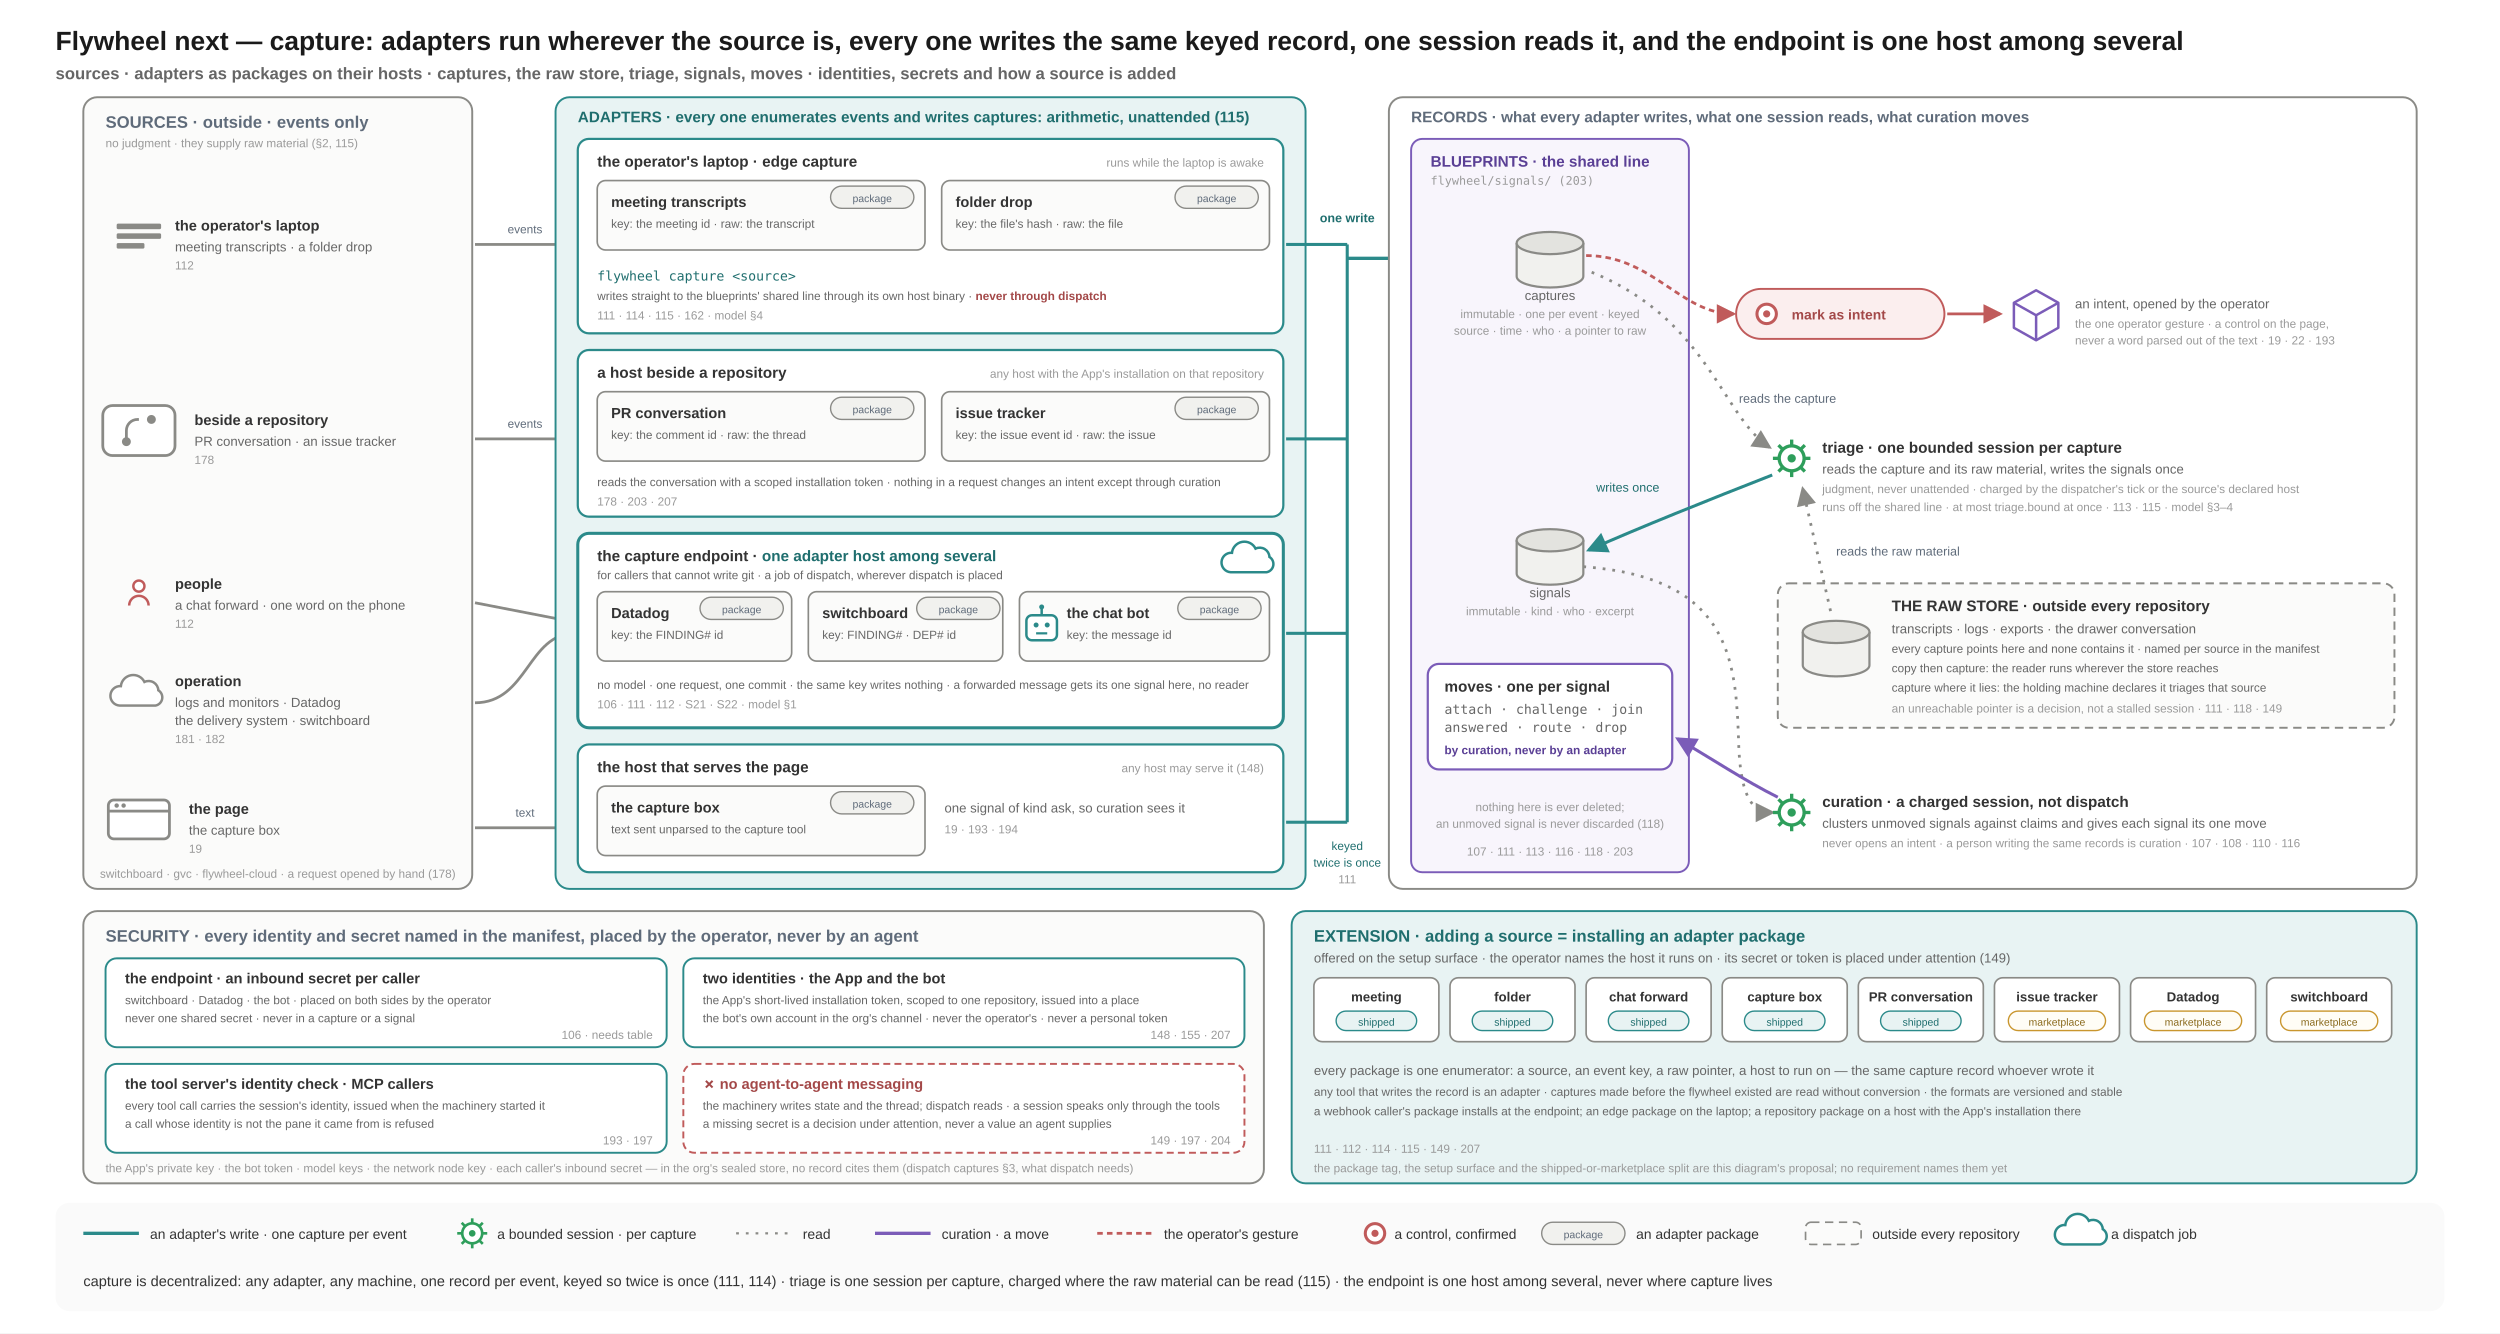
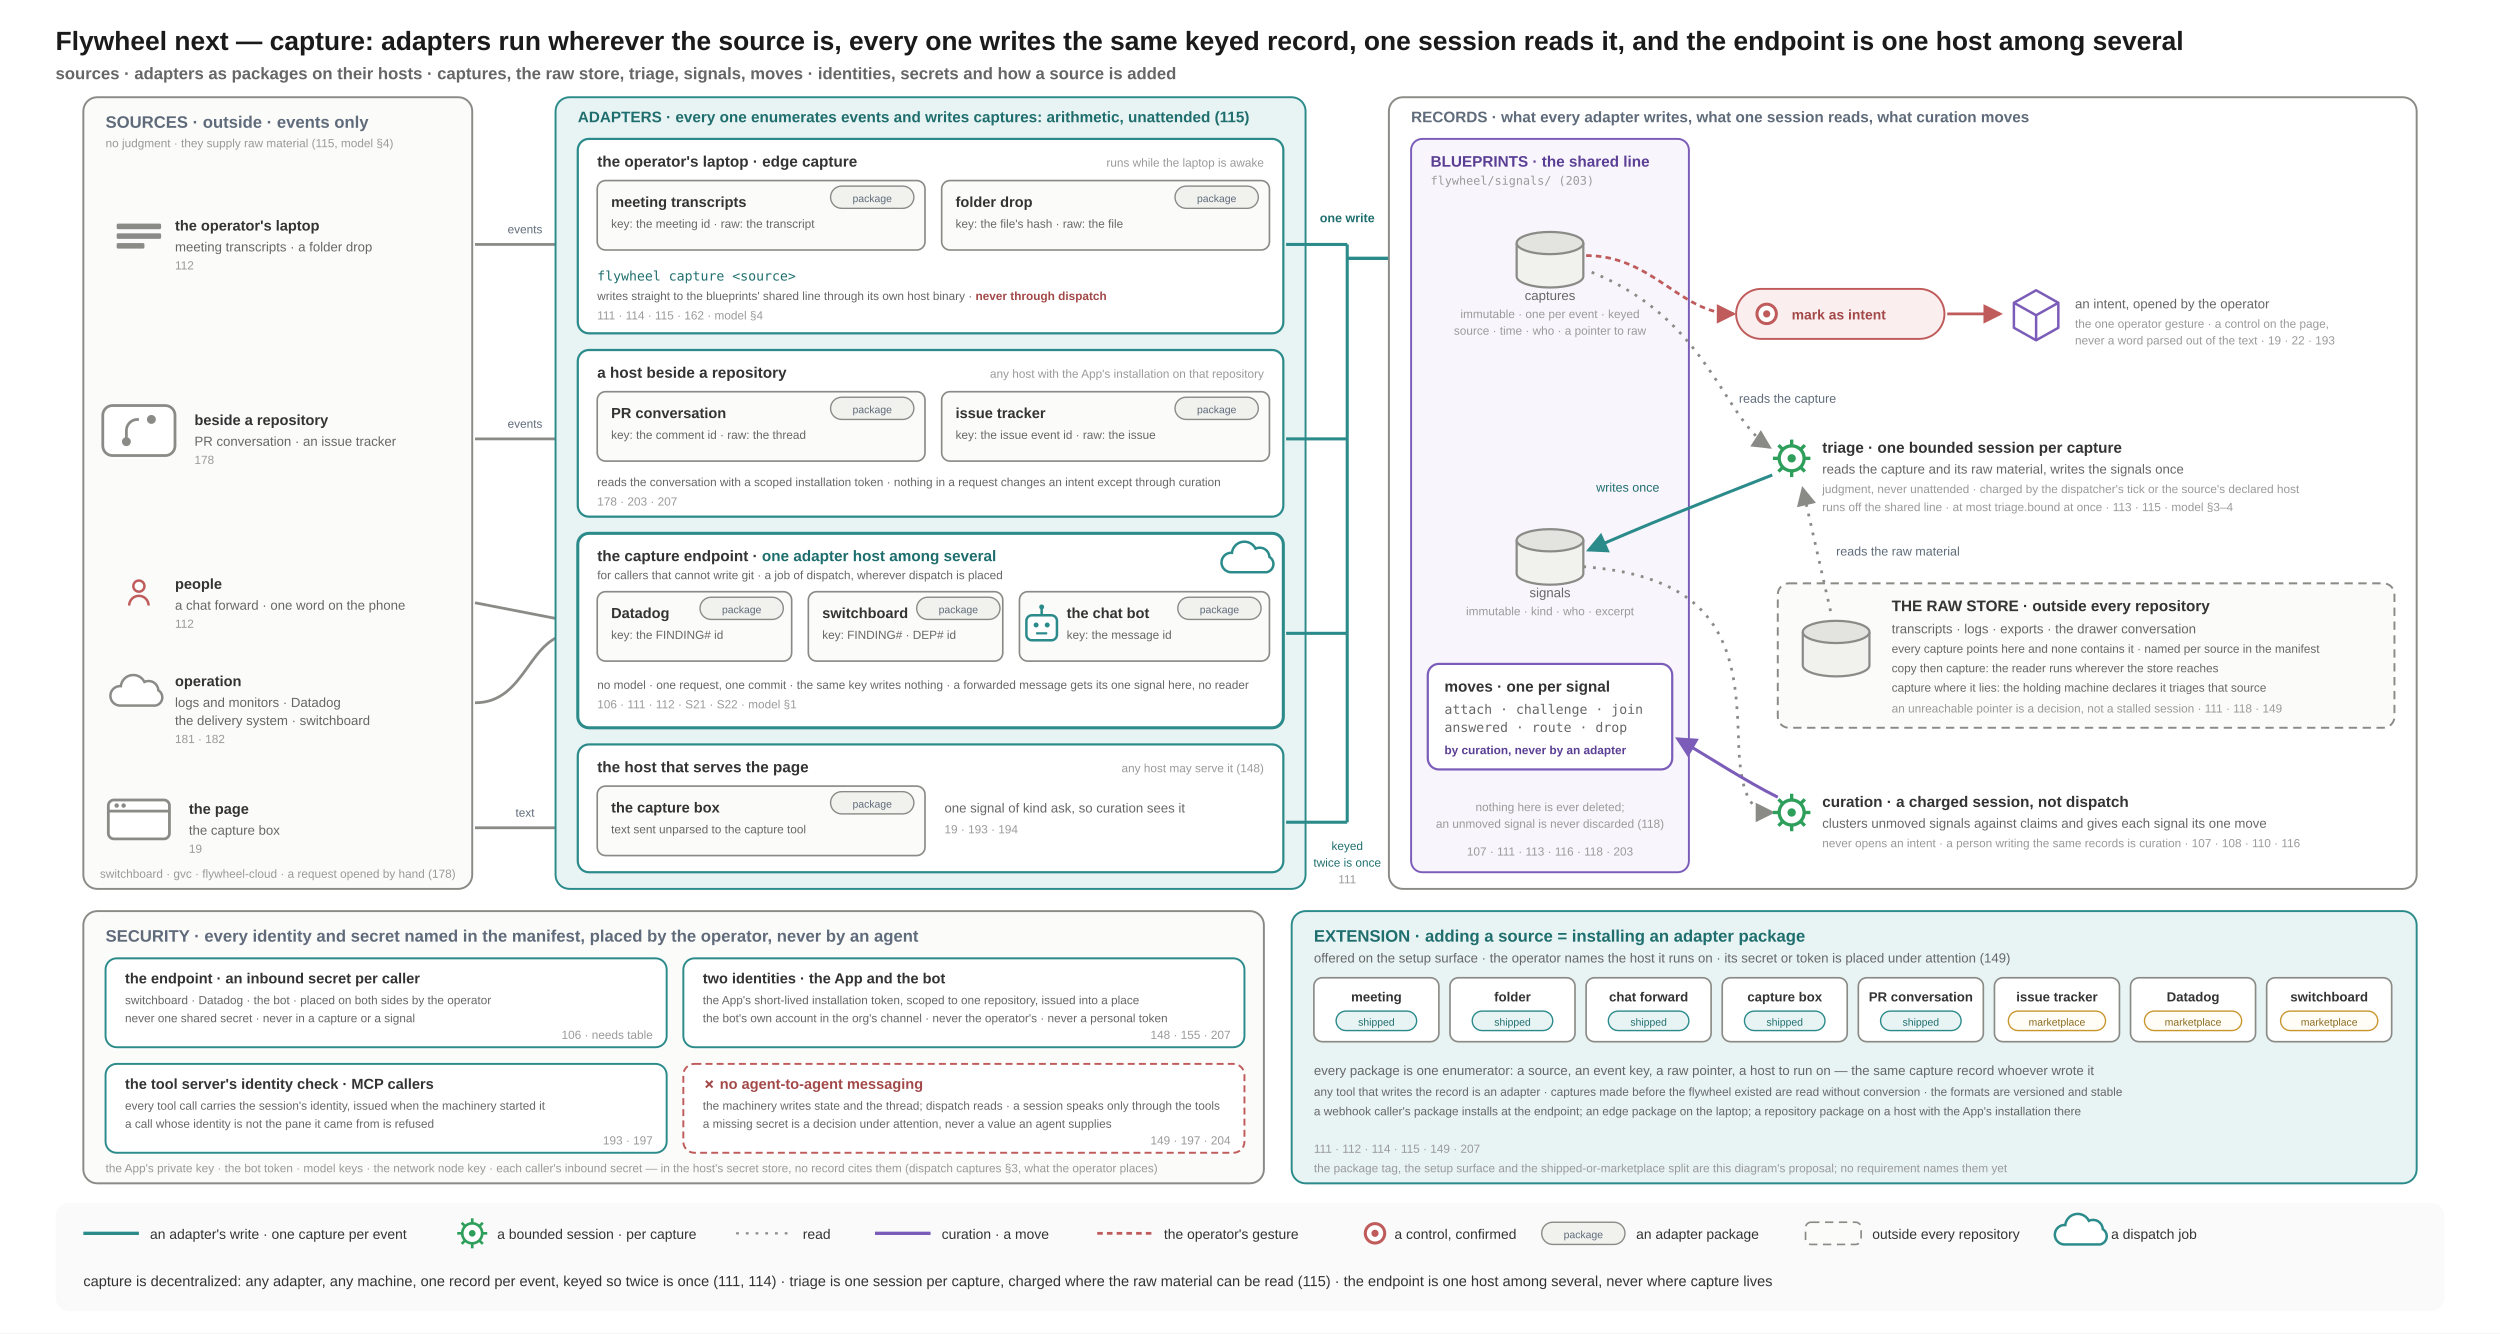
<svg xmlns="http://www.w3.org/2000/svg" viewBox="0 0 1800 960" font-family="-apple-system, 'Helvetica Neue', Arial, sans-serif">
  <defs>
    <marker id="mN" viewBox="0 0 10 10" refX="8.5" refY="5" markerWidth="7" markerHeight="7" orient="auto-start-reverse">
      <path d="M0 0L10 5L0 10z" fill="#8a8a86" />
    </marker>
    <marker id="mR" viewBox="0 0 10 10" refX="8.5" refY="5" markerWidth="7" markerHeight="7" orient="auto-start-reverse">
      <path d="M0 0L10 5L0 10z" fill="#c05b5b" />
    </marker>
    <marker id="mP" viewBox="0 0 10 10" refX="8.5" refY="5" markerWidth="7" markerHeight="7" orient="auto-start-reverse">
      <path d="M0 0L10 5L0 10z" fill="#7b5cb8" />
    </marker>
    <marker id="mT" viewBox="0 0 10 10" refX="8.5" refY="5" markerWidth="7" markerHeight="7" orient="auto-start-reverse">
      <path d="M0 0L10 5L0 10z" fill="#2b8a8a" />
    </marker>
    <g id="gear">
      <circle r="9" fill="#fff" stroke="currentColor" stroke-width="2.4" />
      <circle r="3" fill="currentColor" />
      <g stroke="currentColor" stroke-width="2.4">
        <line y1="-9" y2="-13.5" />
        <line y1="9" y2="13.5" />
        <line x1="-9" x2="-13.5" />
        <line x1="9" x2="13.5" />
        <line x1="-6.4" y1="-6.4" x2="-9.5" y2="-9.5" />
        <line x1="6.4" y1="6.4" x2="9.5" y2="9.5" />
        <line x1="-6.4" y1="6.4" x2="-9.5" y2="9.5" />
        <line x1="6.4" y1="-6.4" x2="9.5" y2="-9.5" />
      </g>
    </g>
    <g id="repo">
      <rect x="-26" y="-18" width="52" height="36" rx="7" fill="#fff" stroke="currentColor" stroke-width="2" />
      <circle cx="-9" cy="8" r="3.2" fill="currentColor" />
      <circle cx="9" cy="-8" r="3.2" fill="currentColor" />
      <path d="M -9 8 v-8 a 8 8 0 0 1 8 -8 h 1" fill="none" stroke="currentColor" stroke-width="2" />
    </g>
    <g id="person">
      <circle cy="-6" r="4" fill="#fff" stroke="currentColor" stroke-width="1.8" />
      <path d="M -7 8 a 7 7 0 0 1 14 0" fill="none" stroke="currentColor" stroke-width="1.8" />
    </g>
    <g id="people">
      <circle cy="-5" r="4" fill="none" stroke="currentColor" stroke-width="1.8" />
      <path d="M -8 9 a 8 7 0 0 1 16 0" fill="none" stroke="currentColor" stroke-width="1.8" />
    </g>
    <g id="browser">
      <rect x="-22" y="-14" width="44" height="28" rx="4" fill="#fff" stroke="currentColor" stroke-width="2" />
      <line x1="-22" y1="-6" x2="22" y2="-6" stroke="currentColor" stroke-width="2" />
      <circle cx="-16" cy="-10" r="1.6" fill="currentColor" />
      <circle cx="-11" cy="-10" r="1.6" fill="currentColor" />
    </g>
    <g id="cyl">
      <path d="M -24 -11 L -24 13 A 24 8 0 0 0 24 13 L 24 -11" fill="#f1f1ee" stroke="#8a8a86" stroke-width="1.6" />
      <ellipse cx="0" cy="-11" rx="24" ry="8" fill="#e3e3df" stroke="#8a8a86" stroke-width="1.6" />
    </g>
    <g id="marker">
      <circle r="7" fill="#fff" stroke="currentColor" stroke-width="2.2" />
      <circle r="2.6" fill="currentColor" />
    </g>
    <g id="rows" fill="#8a8a86">
      <rect x="-16" y="-9" width="32" height="4" rx="1" />
      <rect x="-16" y="-2" width="32" height="4" rx="1" />
      <rect x="-16" y="5" width="20" height="4" rx="1" />
    </g>
    <g id="cube" stroke="currentColor" stroke-width="1.8" stroke-linejoin="round">
      <path d="M -16 -8 L 0 -17 L 16 -8 L 16 10 L 0 19 L -16 10 Z" fill="#fff" />
      <path d="M -16 -8 L 0 1 L 16 -8 M 0 1 L 0 19" fill="none" />
    </g>
    <g id="cloud" fill="#fff" stroke="currentColor" stroke-width="1.8">
      <path d="M -14 8 a 7 7 0 0 1 1 -14 a 9 9 0 0 1 17 -3 a 7 7 0 0 1 10 6 a 6 6 0 0 1 -2 11 z" />
    </g>
    <g id="pkg">
      <rect x="-30" y="-8" width="60" height="16" rx="8" fill="#f1f1ee" stroke="#8a8a86" stroke-width="1" />
      <text y="3.5" font-size="7.5" fill="#5f6b7a" text-anchor="middle" font-family="-apple-system, 'Helvetica Neue', Arial, sans-serif">package</text>
    </g>
    <g id="bot">
      <rect x="-11" y="-9" width="22" height="18" rx="4" fill="#fff" stroke="currentColor" stroke-width="1.8" />
      <circle cx="-4" cy="-2" r="1.8" fill="currentColor" />
      <circle cx="4" cy="-2" r="1.8" fill="currentColor" />
      <line x1="-4" y1="4" x2="4" y2="4" stroke="currentColor" stroke-width="1.6" />
      <line x1="0" y1="-9" x2="0" y2="-14" stroke="currentColor" stroke-width="1.8" />
      <circle cy="-15" r="1.8" fill="currentColor" />
    </g>
  </defs>
  <rect width="1800" height="960" fill="#fff" />
  <text x="40" y="36" font-size="19" font-weight="700" fill="#1a1a1a">Flywheel next — capture: adapters run wherever the source is, every one writes the same keyed record, one session reads it, and the endpoint is one host among several</text>
  <text x="40" y="57" font-size="12" font-weight="700" fill="#666">sources · adapters as packages on their hosts · captures, the raw store, triage, signals, moves · identities, secrets and how a source is added</text>
  <rect x="60" y="70" width="280" height="570" rx="10" fill="#fbfbfa" stroke="#8a8a86" stroke-width="1.4" />
  <text x="76" y="92" font-size="12" font-weight="700" fill="#5f6b7a">SOURCES · outside · events only</text>
-   <text x="76" y="106" font-size="8.5" fill="#999">no judgment · they supply raw material (§2, 115)</text>
+   <text x="76" y="106" font-size="8.5" fill="#999">no judgment · they supply raw material (115, model §4)</text>
  <use href="#rows" x="100" y="170" color="#8a8a86" />
  <text x="126" y="166" font-size="10.5" font-weight="700" fill="#333">the operator's laptop</text>
  <text x="126" y="181" font-size="9.5" fill="#666">meeting transcripts · a folder drop</text>
  <text x="126" y="194" font-size="8.5" fill="#999">112</text>
  <use href="#repo" x="100" y="310" color="#8a8a86" />
  <text x="140" y="306" font-size="10.5" font-weight="700" fill="#333">beside a repository</text>
  <text x="140" y="321" font-size="9.5" fill="#666">PR conversation · an issue tracker</text>
  <text x="140" y="334" font-size="8.5" fill="#999">178</text>
  <use href="#person" x="100" y="428" color="#c05b5b" />
  <text x="126" y="424" font-size="10.5" font-weight="700" fill="#333">people</text>
  <text x="126" y="439" font-size="9.5" fill="#666">a chat forward · one word on the phone</text>
  <text x="126" y="452" font-size="8.5" fill="#999">112</text>
  <use href="#cloud" x="100" y="500" color="#8a8a86" />
  <text x="126" y="494" font-size="10.5" font-weight="700" fill="#333">operation</text>
  <text x="126" y="509" font-size="9.5" fill="#666">logs and monitors · Datadog</text>
  <text x="126" y="522" font-size="9.5" fill="#666">the delivery system · switchboard</text>
  <text x="126" y="535" font-size="8.5" fill="#999">181 · 182</text>
  <use href="#browser" x="100" y="590" color="#8a8a86" />
  <text x="136" y="586" font-size="10.5" font-weight="700" fill="#333">the page</text>
  <text x="136" y="601" font-size="9.5" fill="#666">the capture box</text>
  <text x="136" y="614" font-size="8.5" fill="#999">19</text>
  <text x="200" y="632" font-size="8.5" fill="#999" text-anchor="middle">switchboard · gvc · flywheel-cloud · a request opened by hand (178)</text>
  <path d="M 342 176 L 414 176" fill="none" stroke="#8a8a86" stroke-width="2" marker-end="url(#mN)" />
  <path d="M 342 316 L 414 316" fill="none" stroke="#8a8a86" stroke-width="2" marker-end="url(#mN)" />
  <path d="M 342 434 L 414 448" fill="none" stroke="#8a8a86" stroke-width="2" marker-end="url(#mN)" />
  <path d="M 342 506 C 380 506, 380 456, 414 456" fill="none" stroke="#8a8a86" stroke-width="2" marker-end="url(#mN)" />
  <path d="M 342 596 L 414 596" fill="none" stroke="#8a8a86" stroke-width="2" marker-end="url(#mN)" />
  <text x="378" y="168" font-size="8.5" fill="#5f6b7a" text-anchor="middle">events</text>
  <text x="378" y="308" font-size="8.5" fill="#5f6b7a" text-anchor="middle">events</text>
  <text x="378" y="588" font-size="8.5" fill="#5f6b7a" text-anchor="middle">text</text>
  <rect x="400" y="70" width="540" height="570" rx="10" fill="#e8f3f3" stroke="#2b8a8a" stroke-width="1.4" />
  <text x="416" y="88" font-size="11" font-weight="700" fill="#1f6e6e">ADAPTERS · every one enumerates events and writes captures: arithmetic, unattended (115)</text>
  <rect x="416" y="100" width="508" height="140" rx="8" fill="#fff" stroke="#2b8a8a" stroke-width="1.6" />
  <text x="430" y="120" font-size="11" font-weight="700" fill="#333">the operator's laptop · edge capture</text>
  <text x="910" y="120" font-size="8.5" fill="#999" text-anchor="end">runs while the laptop is awake</text>
  <rect x="430" y="130" width="236" height="50" rx="6" fill="#fbfbfa" stroke="#8a8a86" stroke-width="1.2" />
  <text x="440" y="149" font-size="10.5" font-weight="700" fill="#333">meeting transcripts</text>
  <text x="440" y="164" font-size="8.5" fill="#666">key: the meeting id · raw: the transcript</text>
  <use href="#pkg" x="628" y="142" />
  <rect x="678" y="130" width="236" height="50" rx="6" fill="#fbfbfa" stroke="#8a8a86" stroke-width="1.2" />
  <text x="688" y="149" font-size="10.5" font-weight="700" fill="#333">folder drop</text>
  <text x="688" y="164" font-size="8.5" fill="#666">key: the file's hash · raw: the file</text>
  <use href="#pkg" x="876" y="142" />
  <text x="430" y="202" font-size="9.5" font-family="monospace" fill="#1f6e6e">flywheel capture &lt;source&gt;</text>
  <text x="430" y="216" font-size="8.5" fill="#666">writes straight to the blueprints' shared line through its own host binary · <tspan font-weight="700" fill="#a34848">never through dispatch</tspan>
  </text>
  <text x="430" y="230" font-size="8.5" fill="#999">111 · 114 · 115 · 162 · model §4</text>
  <rect x="416" y="252" width="508" height="120" rx="8" fill="#fff" stroke="#2b8a8a" stroke-width="1.6" />
  <text x="430" y="272" font-size="11" font-weight="700" fill="#333">a host beside a repository</text>
  <text x="910" y="272" font-size="8.5" fill="#999" text-anchor="end">any host with the App's installation on that repository</text>
  <rect x="430" y="282" width="236" height="50" rx="6" fill="#fbfbfa" stroke="#8a8a86" stroke-width="1.2" />
  <text x="440" y="301" font-size="10.5" font-weight="700" fill="#333">PR conversation</text>
  <text x="440" y="316" font-size="8.5" fill="#666">key: the comment id · raw: the thread</text>
  <use href="#pkg" x="628" y="294" />
  <rect x="678" y="282" width="236" height="50" rx="6" fill="#fbfbfa" stroke="#8a8a86" stroke-width="1.2" />
  <text x="688" y="301" font-size="10.5" font-weight="700" fill="#333">issue tracker</text>
  <text x="688" y="316" font-size="8.5" fill="#666">key: the issue event id · raw: the issue</text>
  <use href="#pkg" x="876" y="294" />
  <text x="430" y="350" font-size="8.5" fill="#666">reads the conversation with a scoped installation token · nothing in a request changes an intent except through curation</text>
  <text x="430" y="364" font-size="8.5" fill="#999">178 · 203 · 207</text>
  <rect x="416" y="384" width="508" height="140" rx="8" fill="#fff" stroke="#2b8a8a" stroke-width="2.2" />
  <use href="#cloud" x="900" y="404" color="#2b8a8a" />
  <text x="430" y="404" font-size="11" font-weight="700" fill="#333">the capture endpoint · <tspan fill="#1f6e6e">one adapter host among several</tspan>
  </text>
  <text x="430" y="417" font-size="8.5" fill="#666">for callers that cannot write git · a job of dispatch, wherever dispatch is placed</text>
  <rect x="430" y="426" width="140" height="50" rx="6" fill="#fbfbfa" stroke="#8a8a86" stroke-width="1.2" />
  <text x="440" y="445" font-size="10.5" font-weight="700" fill="#333">Datadog</text>
  <text x="440" y="460" font-size="8.5" fill="#666">key: the FINDING# id</text>
  <use href="#pkg" x="534" y="438" />
  <rect x="582" y="426" width="140" height="50" rx="6" fill="#fbfbfa" stroke="#8a8a86" stroke-width="1.2" />
  <text x="592" y="445" font-size="10.5" font-weight="700" fill="#333">switchboard</text>
  <text x="592" y="460" font-size="8.5" fill="#666">key: FINDING# · DEP# id</text>
  <use href="#pkg" x="690" y="438" />
  <rect x="734" y="426" width="180" height="50" rx="6" fill="#fbfbfa" stroke="#8a8a86" stroke-width="1.2" />
  <use href="#bot" x="750" y="452" color="#2b8a8a" />
  <text x="768" y="445" font-size="10.5" font-weight="700" fill="#333">the chat bot</text>
  <text x="768" y="460" font-size="8.5" fill="#666">key: the message id</text>
  <use href="#pkg" x="878" y="438" />
  <text x="430" y="496" font-size="8.5" fill="#666">no model · one request, one commit · the same key writes nothing · a forwarded message gets its one signal here, no reader</text>
  <text x="430" y="510" font-size="8.5" fill="#999">106 · 111 · 112 · S21 · S22 · model §1</text>
  <rect x="416" y="536" width="508" height="92" rx="8" fill="#fff" stroke="#2b8a8a" stroke-width="1.6" />
  <text x="430" y="556" font-size="11" font-weight="700" fill="#333">the host that serves the page</text>
  <text x="910" y="556" font-size="8.5" fill="#999" text-anchor="end">any host may serve it (148)</text>
  <rect x="430" y="566" width="236" height="50" rx="6" fill="#fbfbfa" stroke="#8a8a86" stroke-width="1.2" />
  <text x="440" y="585" font-size="10.5" font-weight="700" fill="#333">the capture box</text>
  <text x="440" y="600" font-size="8.5" fill="#666">text sent unparsed to the capture tool</text>
  <use href="#pkg" x="628" y="578" />
  <text x="680" y="585" font-size="9.5" fill="#666">one signal of kind ask, so curation sees it</text>
  <text x="680" y="600" font-size="8.5" fill="#999">19 · 193 · 194</text>
  <path d="M 926 176 L 970 176" fill="none" stroke="#2b8a8a" stroke-width="2.2" />
  <path d="M 926 316 L 970 316" fill="none" stroke="#2b8a8a" stroke-width="2.2" />
  <path d="M 926 456 L 970 456" fill="none" stroke="#2b8a8a" stroke-width="2.2" />
  <path d="M 926 592 L 970 592" fill="none" stroke="#2b8a8a" stroke-width="2.2" />
  <path d="M 970 592 L 970 176" fill="none" stroke="#2b8a8a" stroke-width="2.2" />
  <path d="M 970 186 L 1088 186" fill="none" stroke="#2b8a8a" stroke-width="2.4" marker-end="url(#mT)" />
  <text x="970" y="160" font-size="9" font-weight="700" fill="#1f6e6e" text-anchor="middle">one write</text>
  <text x="970" y="612" font-size="8.5" fill="#1f6e6e" text-anchor="middle">keyed</text>
  <text x="970" y="624" font-size="8.5" fill="#1f6e6e" text-anchor="middle">twice is once</text>
  <text x="970" y="636" font-size="8.5" fill="#999" text-anchor="middle">111</text>
  <rect x="1000" y="70" width="740" height="570" rx="10" fill="#fff" stroke="#8a8a86" stroke-width="1.4" />
  <text x="1016" y="88" font-size="11" font-weight="700" fill="#5f6b7a">RECORDS · what every adapter writes, what one session reads, what curation moves</text>
  <rect x="1016" y="100" width="200" height="528" rx="8" fill="#f8f5fc" stroke="#7b5cb8" stroke-width="1.4" />
  <text x="1030" y="120" font-size="11" font-weight="700" fill="#5a3f95">BLUEPRINTS · the shared line</text>
  <text x="1030" y="133" font-size="8.5" font-family="monospace" fill="#999">flywheel/signals/ (203)</text>
  <use href="#cyl" x="1116" y="186" />
  <text x="1116" y="216" font-size="9.5" fill="#666" text-anchor="middle">captures</text>
  <text x="1116" y="229" font-size="8.5" fill="#999" text-anchor="middle">immutable · one per event · keyed</text>
  <text x="1116" y="241" font-size="8.5" fill="#999" text-anchor="middle">source · time · who · a pointer to raw</text>
  <use href="#cyl" x="1116" y="400" />
  <text x="1116" y="430" font-size="9.5" fill="#666" text-anchor="middle">signals</text>
  <text x="1116" y="443" font-size="8.5" fill="#999" text-anchor="middle">immutable · kind · who · excerpt</text>
  <rect x="1028" y="478" width="176" height="76" rx="8" fill="#fff" stroke="#7b5cb8" stroke-width="1.6" />
  <text x="1040" y="498" font-size="11" font-weight="700" fill="#333">moves · one per signal</text>
  <text x="1040" y="514" font-size="9.5" font-family="monospace" fill="#666">attach · challenge · join</text>
  <text x="1040" y="527" font-size="9.5" font-family="monospace" fill="#666">answered · route · drop</text>
  <text x="1040" y="543" font-size="8.5" font-weight="700" fill="#5a3f95">by curation, never by an adapter</text>
  <text x="1116" y="584" font-size="8.5" fill="#999" text-anchor="middle">nothing here is ever deleted;</text>
  <text x="1116" y="596" font-size="8.5" fill="#999" text-anchor="middle">an unmoved signal is never discarded (118)</text>
  <text x="1116" y="616" font-size="8.5" fill="#999" text-anchor="middle">107 · 111 · 113 · 116 · 118 · 203</text>
  <path d="M 1142 184 C 1190 184, 1210 226, 1248 226" fill="none" stroke="#c05b5b" stroke-width="2" stroke-dasharray="4 3" marker-end="url(#mR)" />
  <rect x="1250" y="208" width="150" height="36" rx="18" fill="#fbeeee" stroke="#c05b5b" stroke-width="1.4" />
  <use href="#marker" x="1272" y="226" color="#c05b5b" />
  <text x="1290" y="230" font-size="10" font-weight="700" fill="#a34848">mark as intent</text>
  <path d="M 1402 226 L 1440 226" fill="none" stroke="#c05b5b" stroke-width="2" marker-end="url(#mR)" />
  <use href="#cube" x="1466" y="226" color="#7b5cb8" />
  <text x="1494" y="222" font-size="9.5" fill="#666">an intent, opened by the operator</text>
  <text x="1494" y="236" font-size="8.5" fill="#999">the one operator gesture · a control on the page,</text>
  <text x="1494" y="248" font-size="8.5" fill="#999">never a word parsed out of the text · 19 · 22 · 193</text>
  <path d="M 1146 196 C 1230 230, 1240 300, 1274 322" fill="none" stroke="#8a8a86" stroke-width="2" stroke-dasharray="2 5" marker-end="url(#mN)" />
  <text x="1252" y="290" font-size="9" fill="#5f6b7a">reads the capture</text>
  <use href="#gear" x="1290" y="330" color="#2e9e5b" />
  <text x="1312" y="326" font-size="11" font-weight="700" fill="#333">triage · one bounded session per capture</text>
  <text x="1312" y="341" font-size="9.5" fill="#666">reads the capture and its raw material, writes the signals once</text>
  <text x="1312" y="355" font-size="8.5" fill="#999">judgment, never unattended · charged by the dispatcher's tick or the source's declared host</text>
  <text x="1312" y="368" font-size="8.5" fill="#999">runs off the shared line · at most triage.bound at once · 113 · 115 · model §3–4</text>
  <path d="M 1276 342 C 1230 360, 1180 380, 1144 396" fill="none" stroke="#2b8a8a" stroke-width="2.2" marker-end="url(#mT)" />
  <text x="1172" y="354" font-size="9" fill="#1f6e6e" text-anchor="middle">writes once</text>
  <rect x="1280" y="420" width="444" height="104" rx="8" fill="#fbfbfa" stroke="#8a8a86" stroke-width="1.4" stroke-dasharray="6 4" />
  <use href="#cyl" x="1322" y="466" />
  <text x="1362" y="440" font-size="11" font-weight="700" fill="#333">THE RAW STORE · outside every repository</text>
  <text x="1362" y="456" font-size="9.5" fill="#666">transcripts · logs · exports · the drawer conversation</text>
  <text x="1362" y="470" font-size="8.5" fill="#666">every capture points here and none contains it · named per source in the manifest</text>
  <text x="1362" y="484" font-size="8.5" fill="#666">copy then capture: the reader runs wherever the store reaches</text>
  <text x="1362" y="498" font-size="8.5" fill="#666">capture where it lies: the holding machine declares it triages that source</text>
  <text x="1362" y="513" font-size="8.5" fill="#999">an unreachable pointer is a decision, not a stalled session · 111 · 118 · 149</text>
  <path d="M 1318 440 L 1298 352" fill="none" stroke="#8a8a86" stroke-width="2" stroke-dasharray="2 5" marker-end="url(#mN)" />
  <text x="1322" y="400" font-size="9" fill="#5f6b7a">reads the raw material</text>
  <path d="M 1140 408 C 1250 416, 1250 480, 1252 540 C 1254 575, 1262 585, 1276 585" fill="none" stroke="#8a8a86" stroke-width="2" stroke-dasharray="2 5" marker-end="url(#mN)" />
  <use href="#gear" x="1290" y="585" color="#2e9e5b" />
  <text x="1312" y="581" font-size="11" font-weight="700" fill="#333">curation · a charged session, not dispatch</text>
  <text x="1312" y="596" font-size="9.5" fill="#666">clusters unmoved signals against claims and gives each signal its one move</text>
  <text x="1312" y="610" font-size="8.5" fill="#999">never opens an intent · a person writing the same records is curation · 107 · 108 · 110 · 116</text>
  <path d="M 1280 574 C 1256 562, 1232 546, 1208 532" fill="none" stroke="#7b5cb8" stroke-width="2.2" marker-end="url(#mP)" />
  <rect x="60" y="656" width="850" height="196" rx="10" fill="#fbfbfa" stroke="#8a8a86" stroke-width="1.4" />
  <text x="76" y="678" font-size="12" font-weight="700" fill="#5f6b7a">SECURITY · every identity and secret named in the manifest, placed by the operator, never by an agent</text>
  <rect x="76" y="690" width="404" height="64" rx="8" fill="#fff" stroke="#2b8a8a" stroke-width="1.4" />
  <text x="90" y="708" font-size="10.5" font-weight="700" fill="#333">the endpoint · an inbound secret per caller</text>
  <text x="90" y="723" font-size="8.5" fill="#666">switchboard · Datadog · the bot · placed on both sides by the operator</text>
  <text x="90" y="736" font-size="8.5" fill="#666">never one shared secret · never in a capture or a signal</text>
  <text x="470" y="748" font-size="8.5" fill="#999" text-anchor="end">106 · needs table</text>
  <rect x="492" y="690" width="404" height="64" rx="8" fill="#fff" stroke="#2b8a8a" stroke-width="1.4" />
  <text x="506" y="708" font-size="10.5" font-weight="700" fill="#333">two identities · the App and the bot</text>
  <text x="506" y="723" font-size="8.5" fill="#666">the App's short-lived installation token, scoped to one repository, issued into a place</text>
  <text x="506" y="736" font-size="8.5" fill="#666">the bot's own account in the org's channel · never the operator's · never a personal token</text>
  <text x="886" y="748" font-size="8.5" fill="#999" text-anchor="end">148 · 155 · 207</text>
  <rect x="76" y="766" width="404" height="64" rx="8" fill="#fff" stroke="#2b8a8a" stroke-width="1.4" />
  <text x="90" y="784" font-size="10.5" font-weight="700" fill="#333">the tool server's identity check · MCP callers</text>
  <text x="90" y="799" font-size="8.5" fill="#666">every tool call carries the session's identity, issued when the machinery started it</text>
  <text x="90" y="812" font-size="8.5" fill="#666">a call whose identity is not the pane it came from is refused</text>
  <text x="470" y="824" font-size="8.5" fill="#999" text-anchor="end">193 · 197</text>
  <rect x="492" y="766" width="404" height="64" rx="8" fill="#fff" stroke="#c05b5b" stroke-width="1.4" stroke-dasharray="5 3" />
  <text x="506" y="784" font-size="10.5" font-weight="700" fill="#a34848">✗ no agent-to-agent messaging</text>
  <text x="506" y="799" font-size="8.5" fill="#666">the machinery writes state and the thread; dispatch reads · a session speaks only through the tools</text>
  <text x="506" y="812" font-size="8.5" fill="#666">a missing secret is a decision under attention, never a value an agent supplies</text>
  <text x="886" y="824" font-size="8.5" fill="#999" text-anchor="end">149 · 197 · 204</text>
-   <text x="76" y="844" font-size="8.5" fill="#999">the App's private key · the bot token · model keys · the network node key · each caller's inbound secret — in the org's sealed store, no record cites them (dispatch captures §3, what dispatch needs)</text>
+   <text x="76" y="844" font-size="8.5" fill="#999">the App's private key · the bot token · model keys · the network node key · each caller's inbound secret — in the host's secret store, no record cites them (dispatch captures §3, what the operator places)</text>
  <rect x="930" y="656" width="810" height="196" rx="10" fill="#e8f3f3" stroke="#2b8a8a" stroke-width="1.4" />
  <text x="946" y="678" font-size="12" font-weight="700" fill="#1f6e6e">EXTENSION · adding a source = installing an adapter package</text>
  <text x="946" y="693" font-size="9.5" fill="#666">offered on the setup surface · the operator names the host it runs on · its secret or token is placed under attention (149)</text>
  <rect x="946" y="704" width="90" height="46" rx="6" fill="#fff" stroke="#8a8a86" stroke-width="1.2" />
  <text x="991" y="721" font-size="9.5" font-weight="700" fill="#333" text-anchor="middle">meeting</text>
  <rect x="962" y="728" width="58" height="14" rx="7" fill="#e8f3f3" stroke="#2b8a8a" stroke-width="1" />
  <text x="991" y="738.5" font-size="7.5" fill="#1f6e6e" text-anchor="middle">shipped</text>
  <rect x="1044" y="704" width="90" height="46" rx="6" fill="#fff" stroke="#8a8a86" stroke-width="1.2" />
  <text x="1089" y="721" font-size="9.5" font-weight="700" fill="#333" text-anchor="middle">folder</text>
  <rect x="1060" y="728" width="58" height="14" rx="7" fill="#e8f3f3" stroke="#2b8a8a" stroke-width="1" />
  <text x="1089" y="738.5" font-size="7.5" fill="#1f6e6e" text-anchor="middle">shipped</text>
  <rect x="1142" y="704" width="90" height="46" rx="6" fill="#fff" stroke="#8a8a86" stroke-width="1.2" />
  <text x="1187" y="721" font-size="9.5" font-weight="700" fill="#333" text-anchor="middle">chat forward</text>
  <rect x="1158" y="728" width="58" height="14" rx="7" fill="#e8f3f3" stroke="#2b8a8a" stroke-width="1" />
  <text x="1187" y="738.5" font-size="7.5" fill="#1f6e6e" text-anchor="middle">shipped</text>
  <rect x="1240" y="704" width="90" height="46" rx="6" fill="#fff" stroke="#8a8a86" stroke-width="1.2" />
  <text x="1285" y="721" font-size="9.5" font-weight="700" fill="#333" text-anchor="middle">capture box</text>
  <rect x="1256" y="728" width="58" height="14" rx="7" fill="#e8f3f3" stroke="#2b8a8a" stroke-width="1" />
  <text x="1285" y="738.5" font-size="7.5" fill="#1f6e6e" text-anchor="middle">shipped</text>
  <rect x="1338" y="704" width="90" height="46" rx="6" fill="#fff" stroke="#8a8a86" stroke-width="1.2" />
  <text x="1383" y="721" font-size="9.5" font-weight="700" fill="#333" text-anchor="middle">PR conversation</text>
  <rect x="1354" y="728" width="58" height="14" rx="7" fill="#e8f3f3" stroke="#2b8a8a" stroke-width="1" />
  <text x="1383" y="738.5" font-size="7.5" fill="#1f6e6e" text-anchor="middle">shipped</text>
  <rect x="1436" y="704" width="90" height="46" rx="6" fill="#fff" stroke="#8a8a86" stroke-width="1.2" />
  <text x="1481" y="721" font-size="9.5" font-weight="700" fill="#333" text-anchor="middle">issue tracker</text>
  <rect x="1446" y="728" width="70" height="14" rx="7" fill="#fffdf6" stroke="#c9962e" stroke-width="1" />
  <text x="1481" y="738.5" font-size="7.5" fill="#8a6a1d" text-anchor="middle">marketplace</text>
  <rect x="1534" y="704" width="90" height="46" rx="6" fill="#fff" stroke="#8a8a86" stroke-width="1.2" />
  <text x="1579" y="721" font-size="9.5" font-weight="700" fill="#333" text-anchor="middle">Datadog</text>
  <rect x="1544" y="728" width="70" height="14" rx="7" fill="#fffdf6" stroke="#c9962e" stroke-width="1" />
  <text x="1579" y="738.5" font-size="7.5" fill="#8a6a1d" text-anchor="middle">marketplace</text>
  <rect x="1632" y="704" width="90" height="46" rx="6" fill="#fff" stroke="#8a8a86" stroke-width="1.2" />
  <text x="1677" y="721" font-size="9.5" font-weight="700" fill="#333" text-anchor="middle">switchboard</text>
  <rect x="1642" y="728" width="70" height="14" rx="7" fill="#fffdf6" stroke="#c9962e" stroke-width="1" />
  <text x="1677" y="738.5" font-size="7.5" fill="#8a6a1d" text-anchor="middle">marketplace</text>
  <text x="946" y="774" font-size="9.5" fill="#666">every package is one enumerator: a source, an event key, a raw pointer, a host to run on — the same capture record whoever wrote it</text>
  <text x="946" y="789" font-size="8.5" fill="#666">any tool that writes the record is an adapter · captures made before the flywheel existed are read without conversion · the formats are versioned and stable</text>
  <text x="946" y="803" font-size="8.5" fill="#666">a webhook caller's package installs at the endpoint; an edge package on the laptop; a repository package on a host with the App's installation there</text>
  <text x="946" y="830" font-size="8.5" fill="#999">111 · 112 · 114 · 115 · 149 · 207</text>
  <text x="946" y="844" font-size="8.5" fill="#999">the package tag, the setup surface and the shipped-or-marketplace split are this diagram's proposal; no requirement names them yet</text>
  <rect x="40" y="866" width="1720" height="78" rx="10" fill="#fafafa" />
  <line x1="60" y1="888" x2="100" y2="888" stroke="#2b8a8a" stroke-width="2.4" />
  <text x="108" y="892" font-size="10" fill="#333">an adapter's write · one capture per event</text>
  <use href="#gear" transform="translate(340,888) scale(0.8)" color="#2e9e5b" />
  <text x="358" y="892" font-size="10" fill="#333">a bounded session · per capture</text>
  <line x1="530" y1="888" x2="570" y2="888" stroke="#8a8a86" stroke-width="1.6" stroke-dasharray="2 5" />
  <text x="578" y="892" font-size="10" fill="#333">read</text>
  <line x1="630" y1="888" x2="670" y2="888" stroke="#7b5cb8" stroke-width="2.4" />
  <text x="678" y="892" font-size="10" fill="#333">curation · a move</text>
  <line x1="790" y1="888" x2="830" y2="888" stroke="#c05b5b" stroke-width="2" stroke-dasharray="4 3" />
  <text x="838" y="892" font-size="10" fill="#333">the operator's gesture</text>
  <use href="#marker" x="990" y="888" color="#c05b5b" />
  <text x="1004" y="892" font-size="10" fill="#333">a control, confirmed</text>
  <use href="#pkg" x="1140" y="888" />
  <text x="1178" y="892" font-size="10" fill="#333">an adapter package</text>
  <rect x="1300" y="880" width="40" height="16" rx="4" fill="#fbfbfa" stroke="#8a8a86" stroke-width="1.2" stroke-dasharray="6 4" />
  <text x="1348" y="892" font-size="10" fill="#333">outside every repository</text>
  <use href="#cloud" x="1500" y="888" color="#2b8a8a" />
  <text x="1520" y="892" font-size="10" fill="#333">a dispatch job</text>
  <text x="60" y="926" font-size="10.5" fill="#333">capture is decentralized: any adapter, any machine, one record per event, keyed so twice is once (111, 114) · triage is one session per capture, charged where the raw material can be read (115) · the endpoint is one host among several, never where capture lives</text>
</svg>
